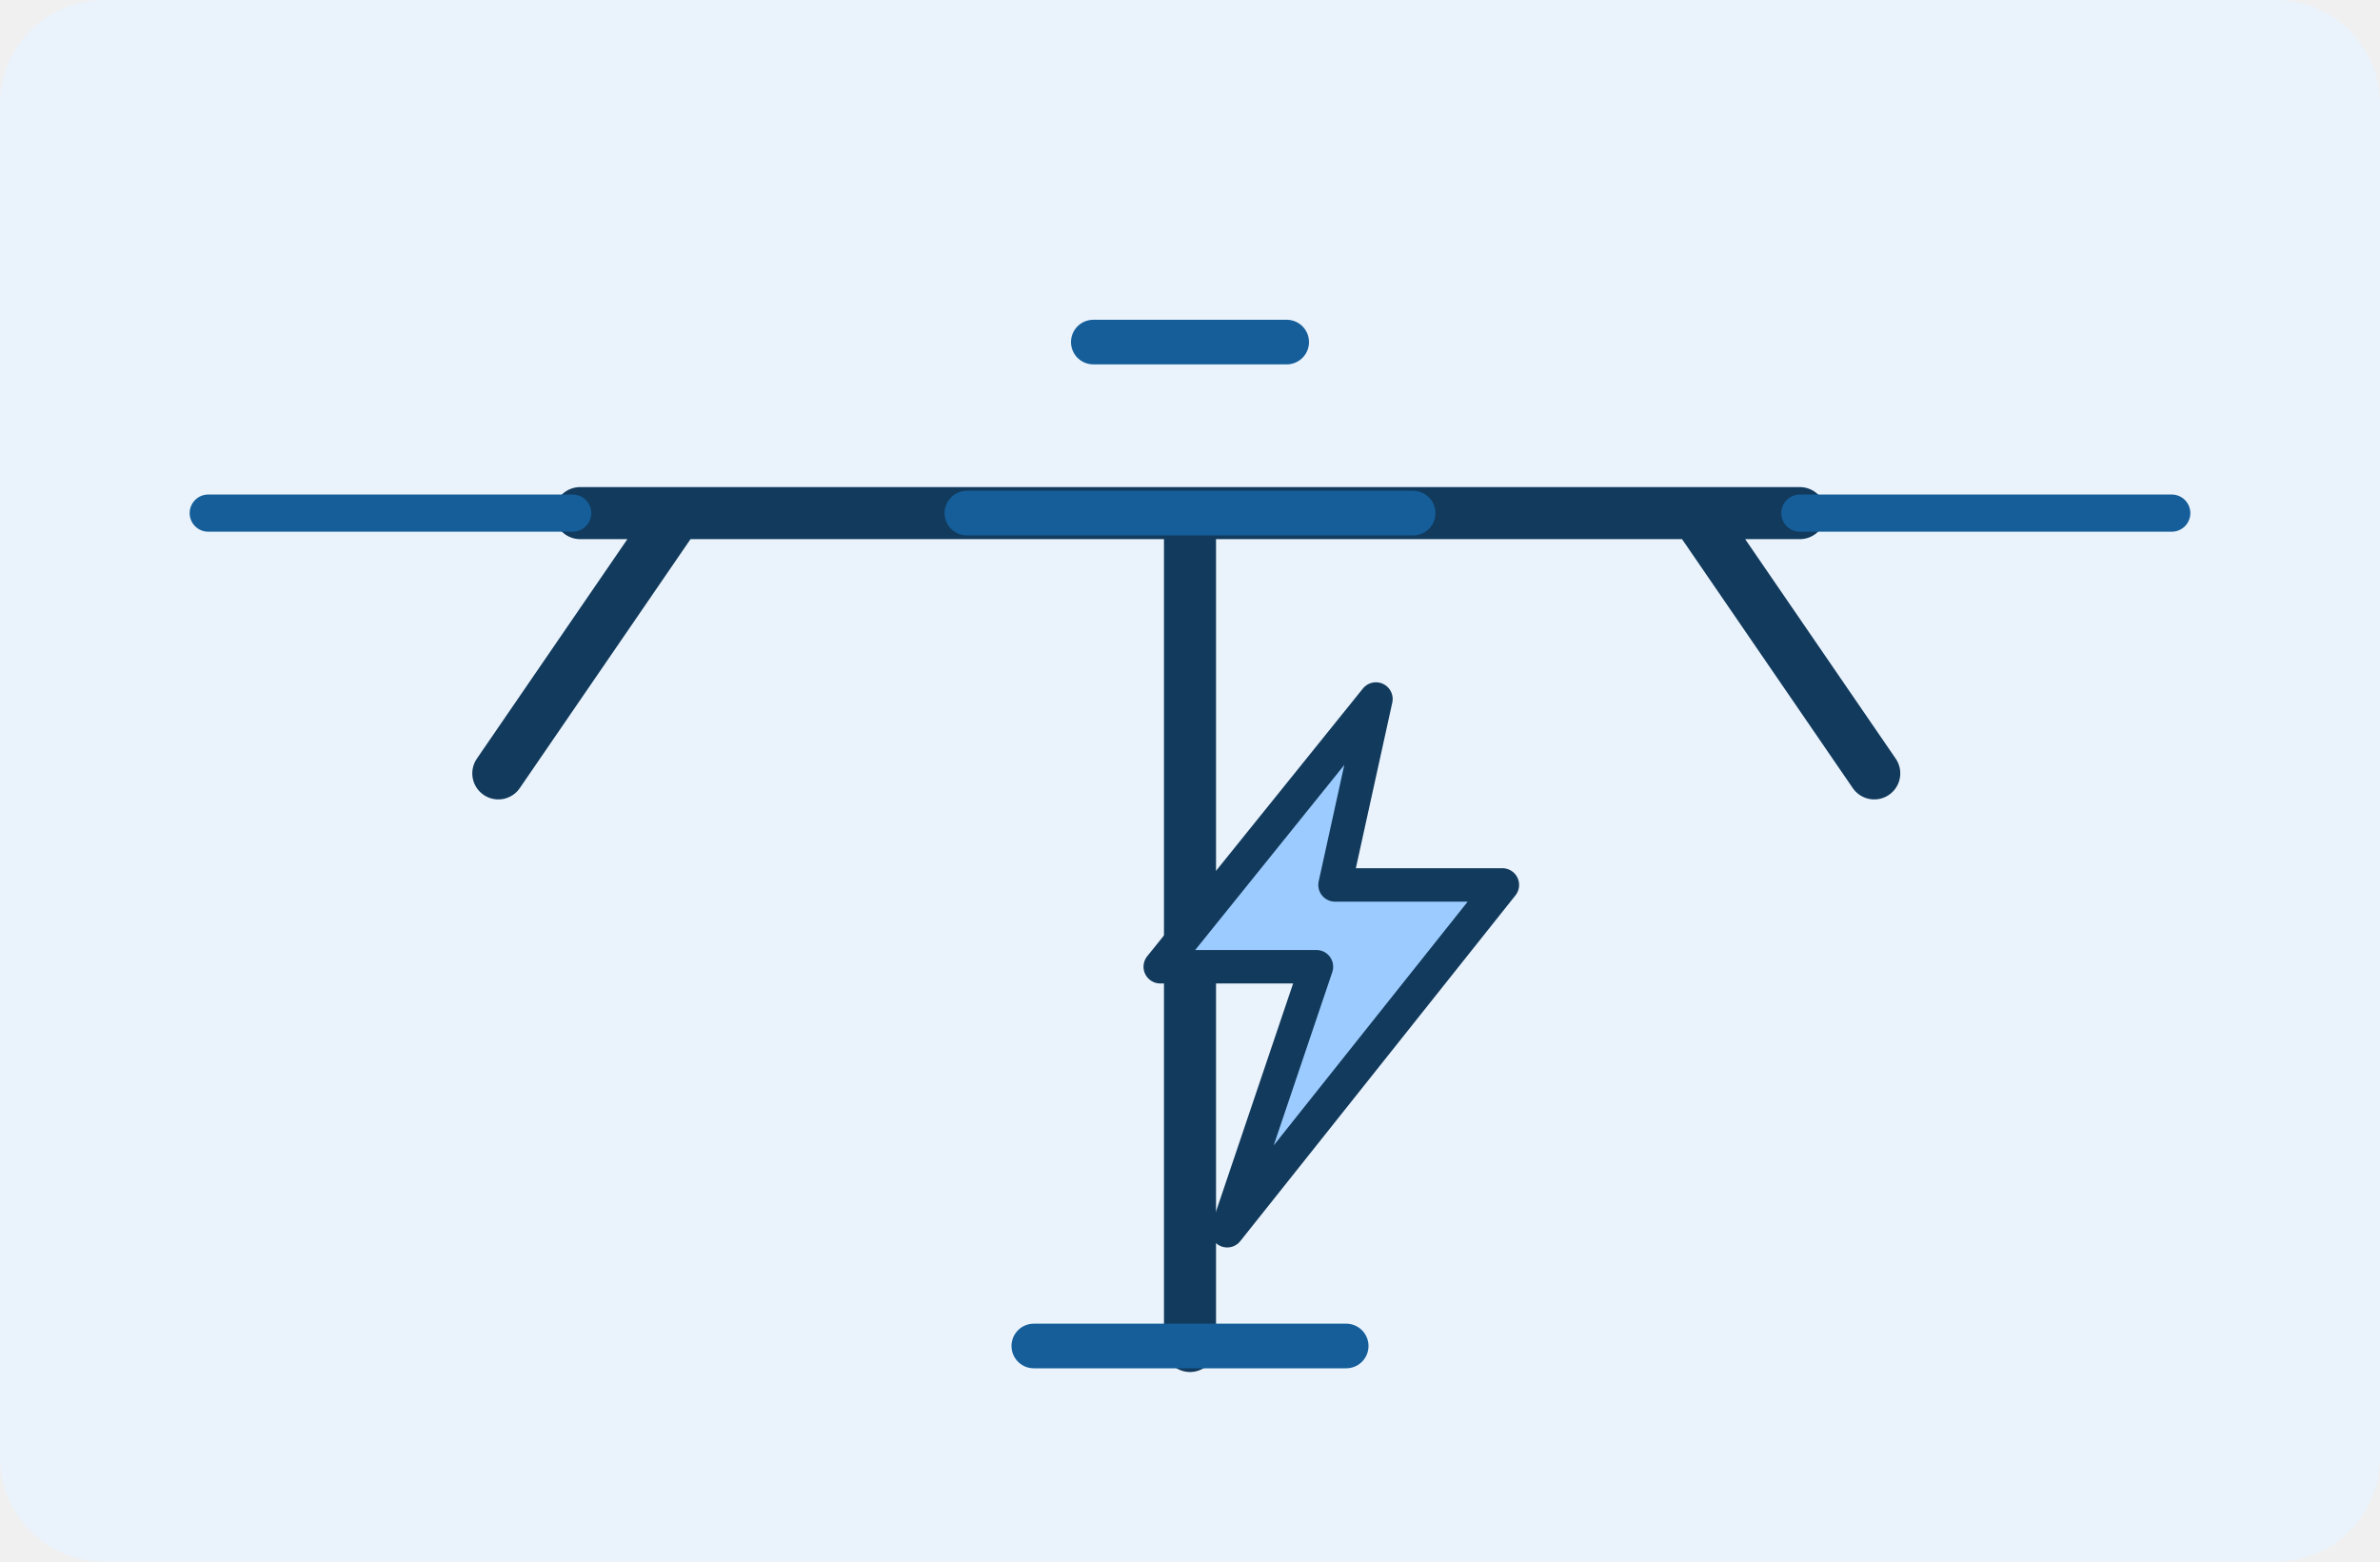
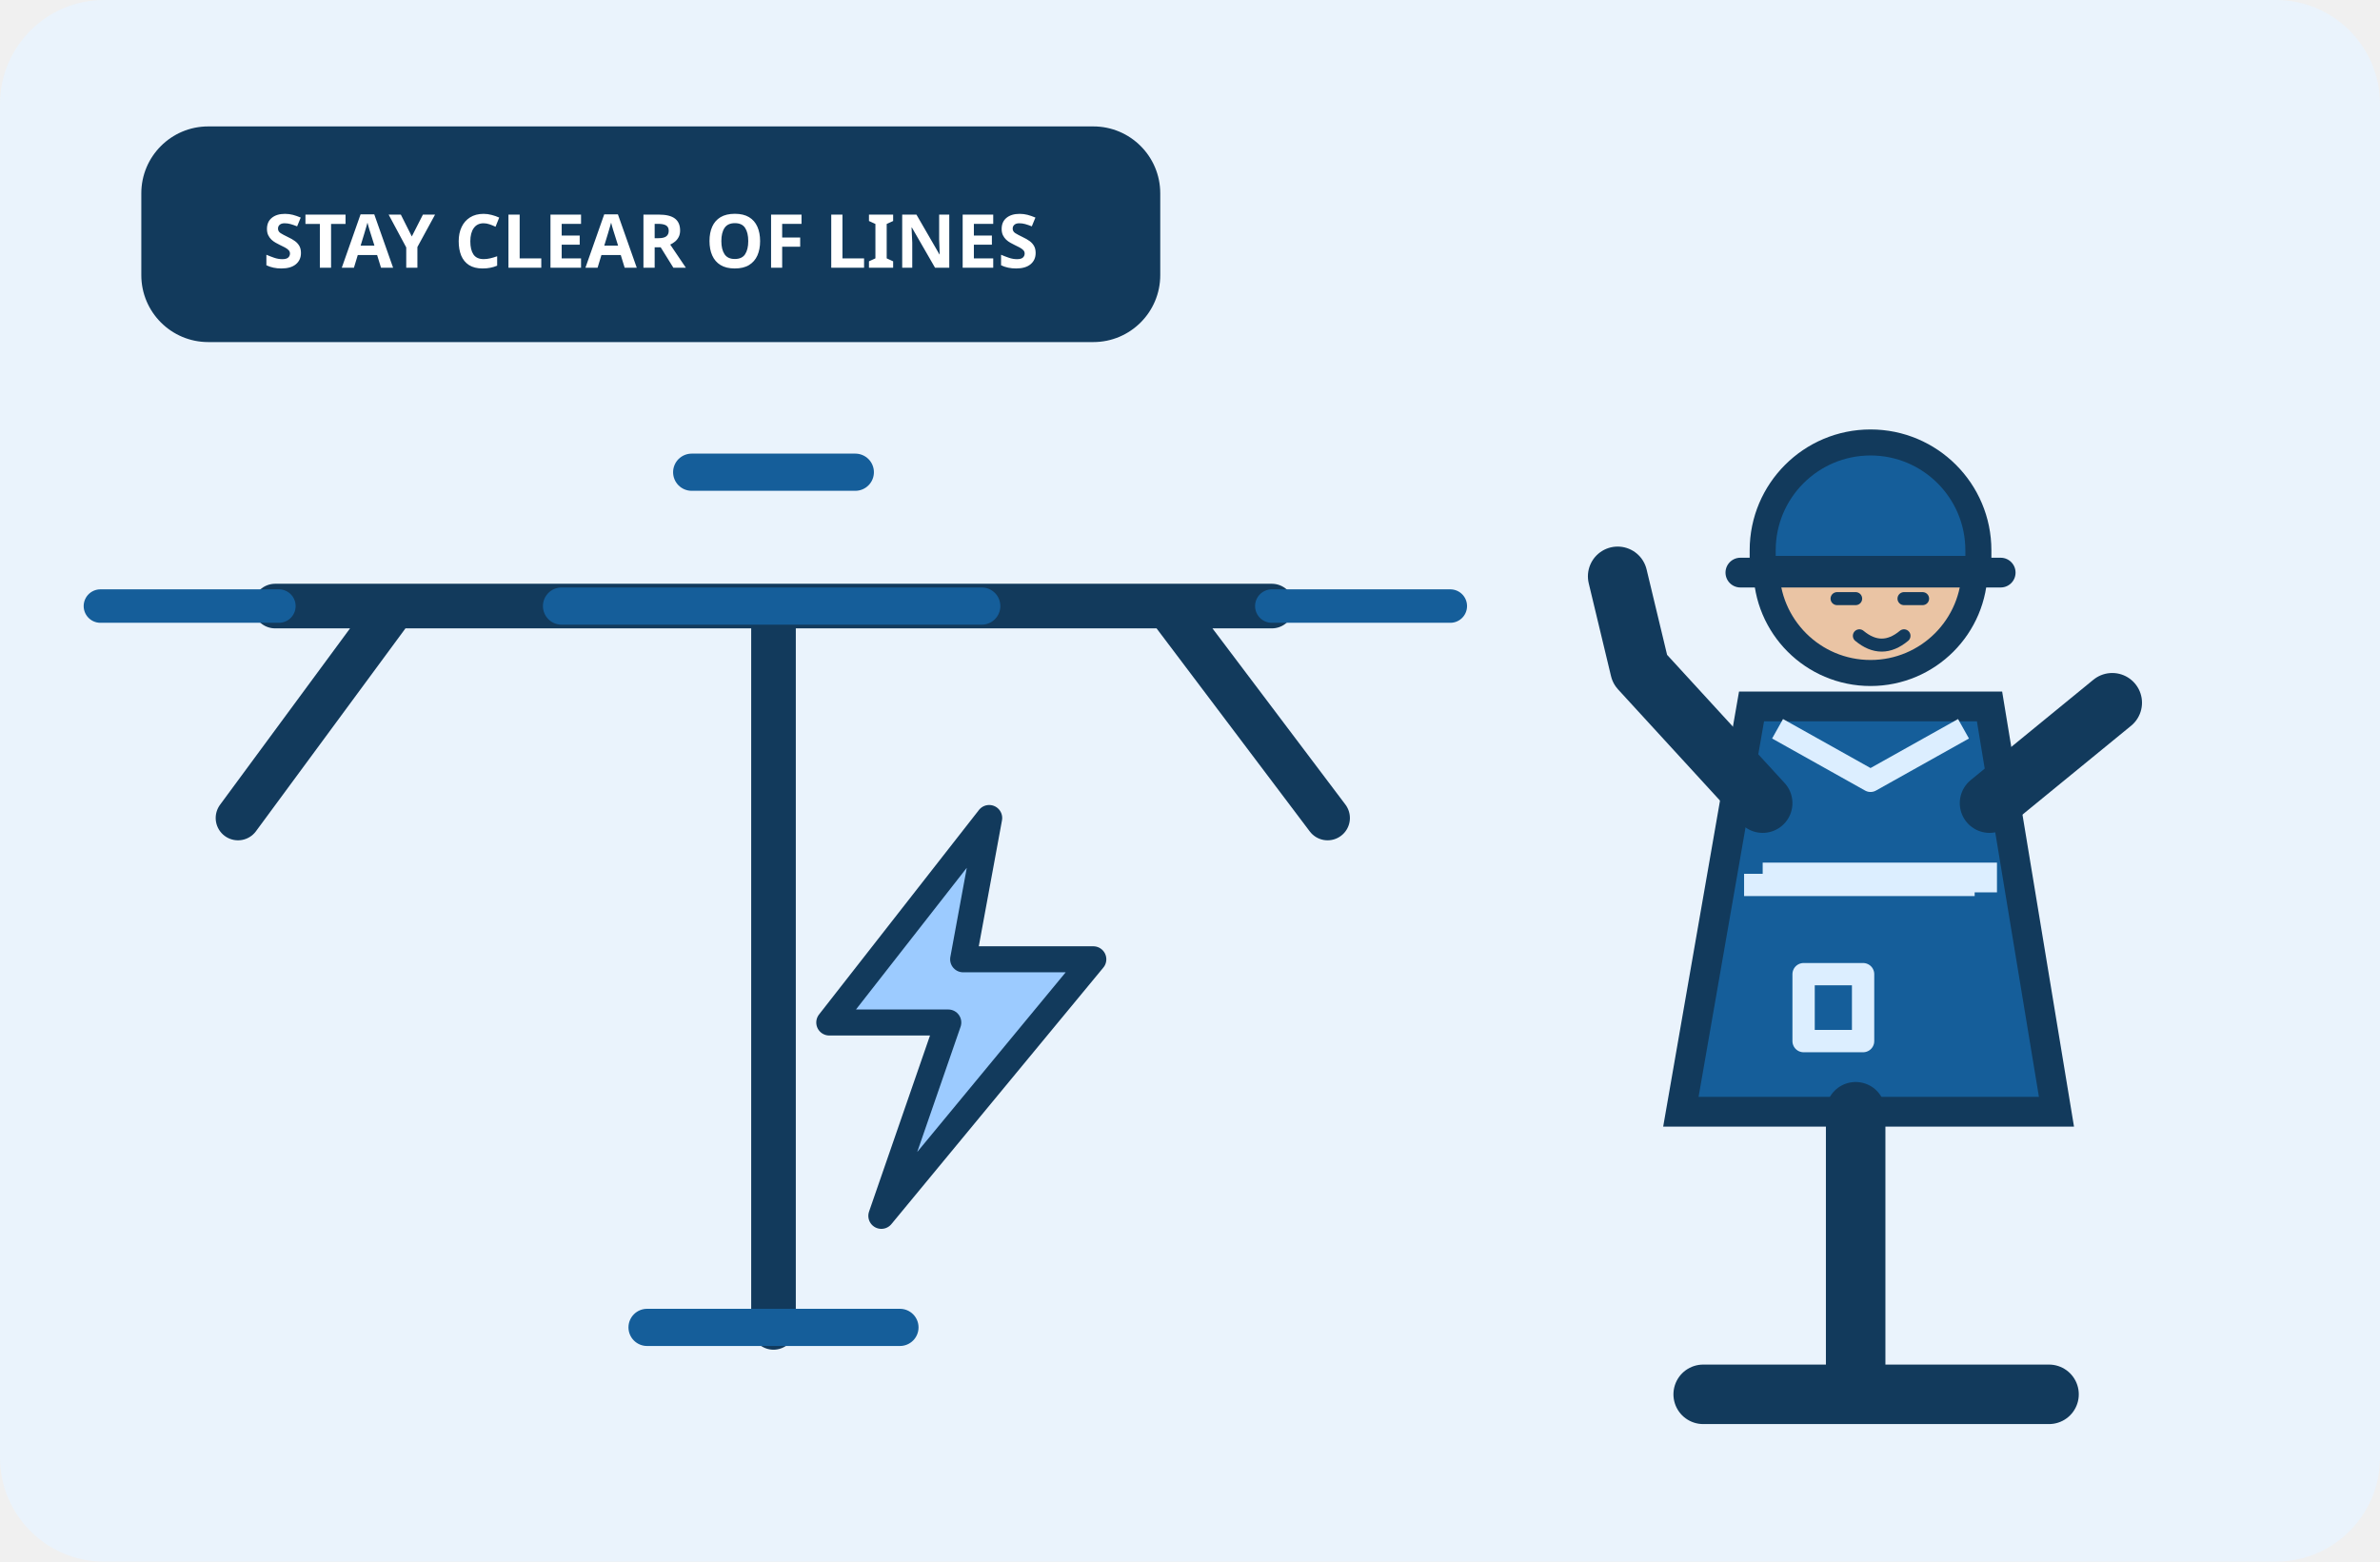
<svg xmlns="http://www.w3.org/2000/svg" viewBox="0 0 640 420" role="img" aria-labelledby="title desc">
  <rect width="640" height="420" rx="28" fill="#eaf3fc" />
-   <path d="M156 138h328m-302 0-48 70m322-70 48 70M320 138v224" fill="none" stroke="#123a5c" stroke-width="14" stroke-linecap="round" />
-   <path d="M278 362h84m-68-270h52m-86 46h120" stroke="#155e9a" stroke-width="12" stroke-linecap="round" />
-   <path d="m370 188-58 72h42l-24 71 74-93h-45z" fill="#9ccbff" stroke="#123a5c" stroke-width="9" stroke-linejoin="round" />
-   <path d="M56 138h98m330 0h100" stroke="#155e9a" stroke-width="10" stroke-linecap="round" />
+   <rect x="38" y="34" width="274" height="58" rx="18" fill="#123a5c" />
+   <text x="175" y="72" fill="#fff" font-family="sans-serif" font-size="20" font-weight="700" text-anchor="middle">STAY CLEAR OF LINES</text>
+   <path d="M74 163h268m-236 0-42 57m250-57 43 57M208 163v194" fill="none" stroke="#123a5c" stroke-width="12" stroke-linecap="round" />
+   <path d="M174 357h68m-56-230h44m-79 36h113" stroke="#155e9a" stroke-width="10" stroke-linecap="round" />
+   <path d="m266 220-43 55h32l-18 52 57-69h-35z" fill="#9ccbff" stroke="#123a5c" stroke-width="7" stroke-linejoin="round" />
+   <path d="M27 163h48m267 0h48" stroke="#155e9a" stroke-width="9" stroke-linecap="round" />
+   <circle cx="503" cy="153" r="28" fill="#eac4a4" stroke="#123a5c" stroke-width="7" />
+   <path d="M474 148a29 29 0 0 1 58 0v5h-58z" fill="#155e9a" stroke="#123a5c" stroke-width="7" />
+   <path d="M468 154h70" stroke="#123a5c" stroke-width="8" stroke-linecap="round" />
+   <path d="M494 161h5m13 0h5m-17 10q6 5 12 0" fill="none" stroke="#123a5c" stroke-width="3.5" stroke-linecap="round" />
+   <path d="M471 190h64l18 109h-101z" fill="#155e9a" stroke="#123a5c" stroke-width="8" />
+   <path d="m478 196 25 14 25-14m-59 42h62m-46 24h16v18h-16z" fill="none" stroke="#dceeff" stroke-width="6" stroke-linejoin="round" />
+   <path d="M474 216 441 180l-6-25m100 61 33-27m-69 110v76m-41 0h93" fill="none" stroke="#123a5c" stroke-width="16" stroke-linecap="round" stroke-linejoin="round" />
+   <path d="M474 236h63" stroke="#dceeff" stroke-width="8" />
</svg>
